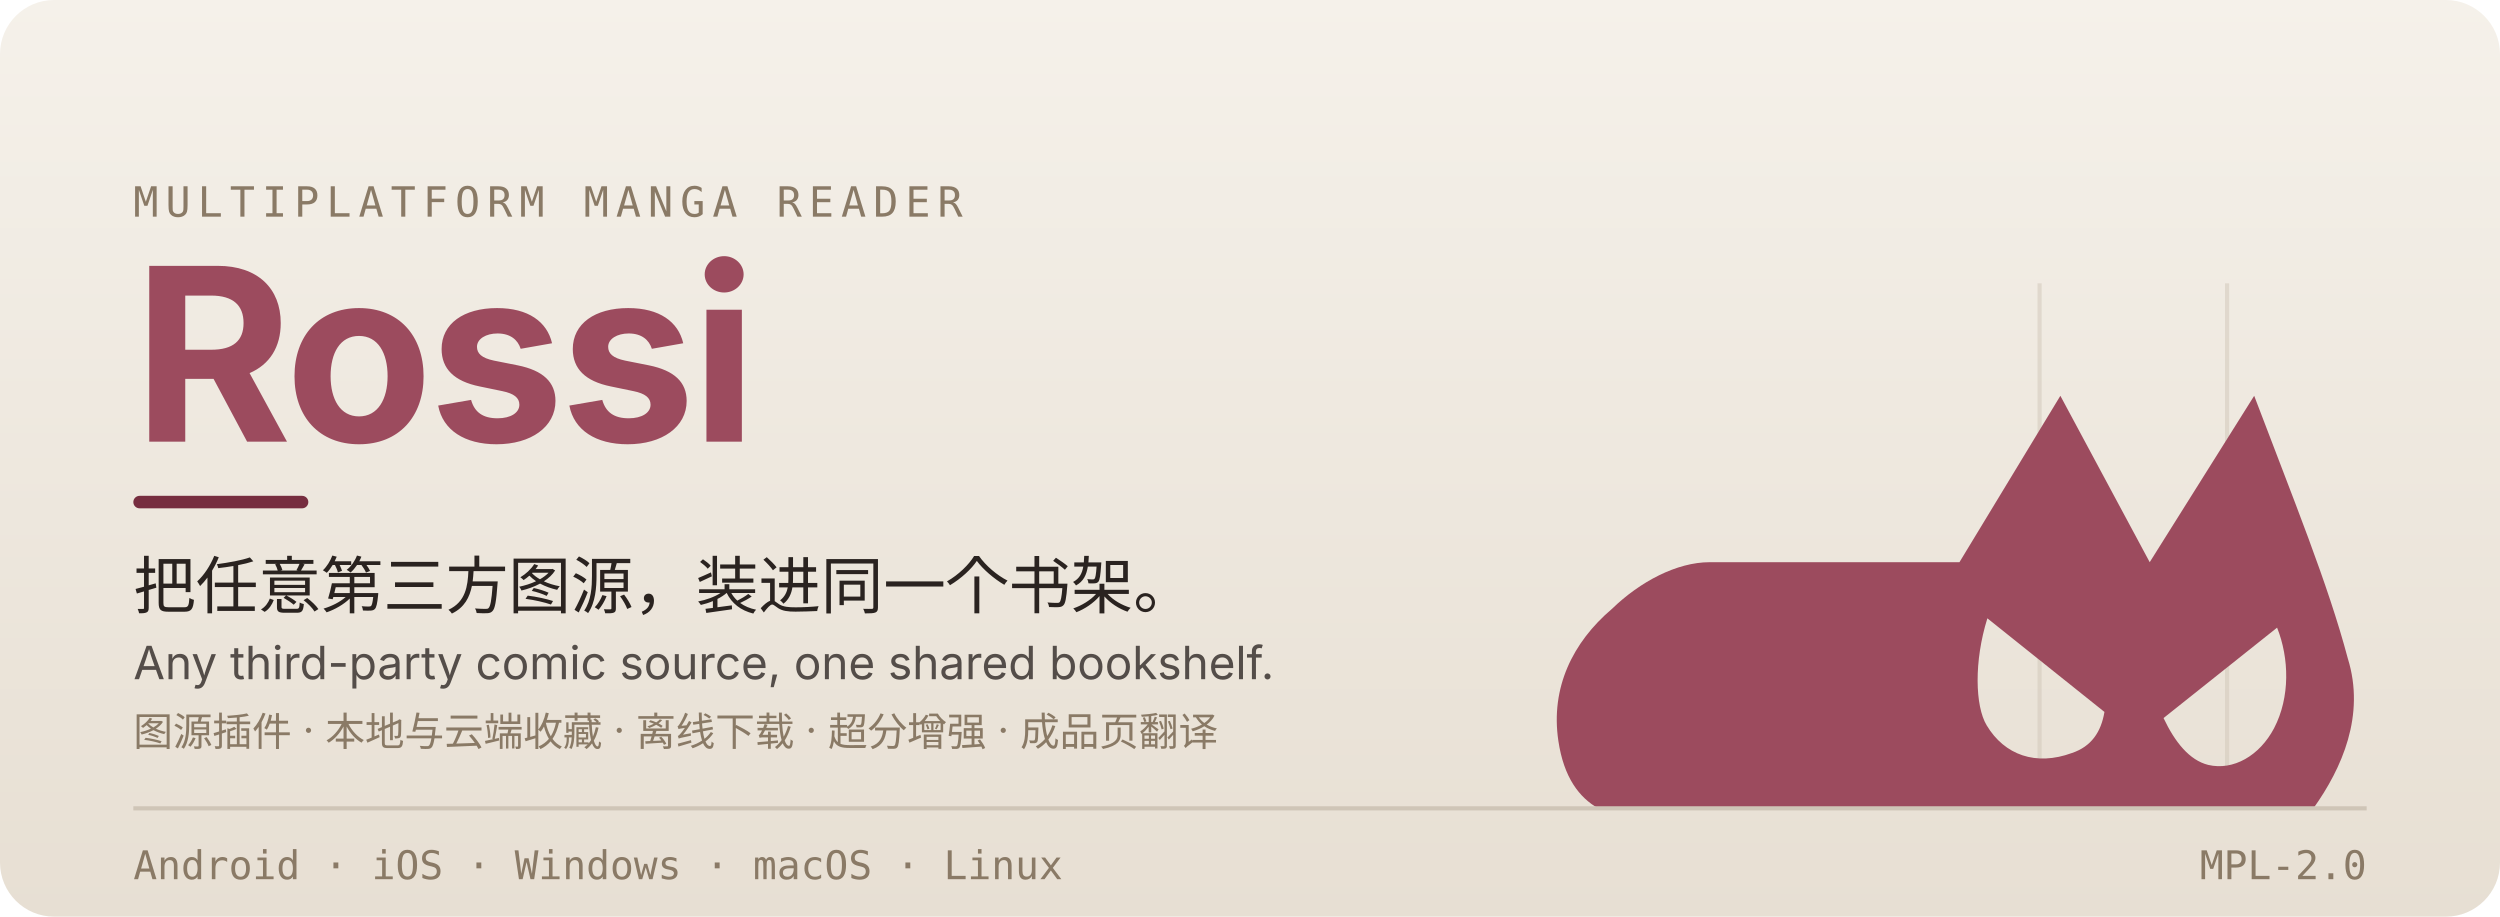
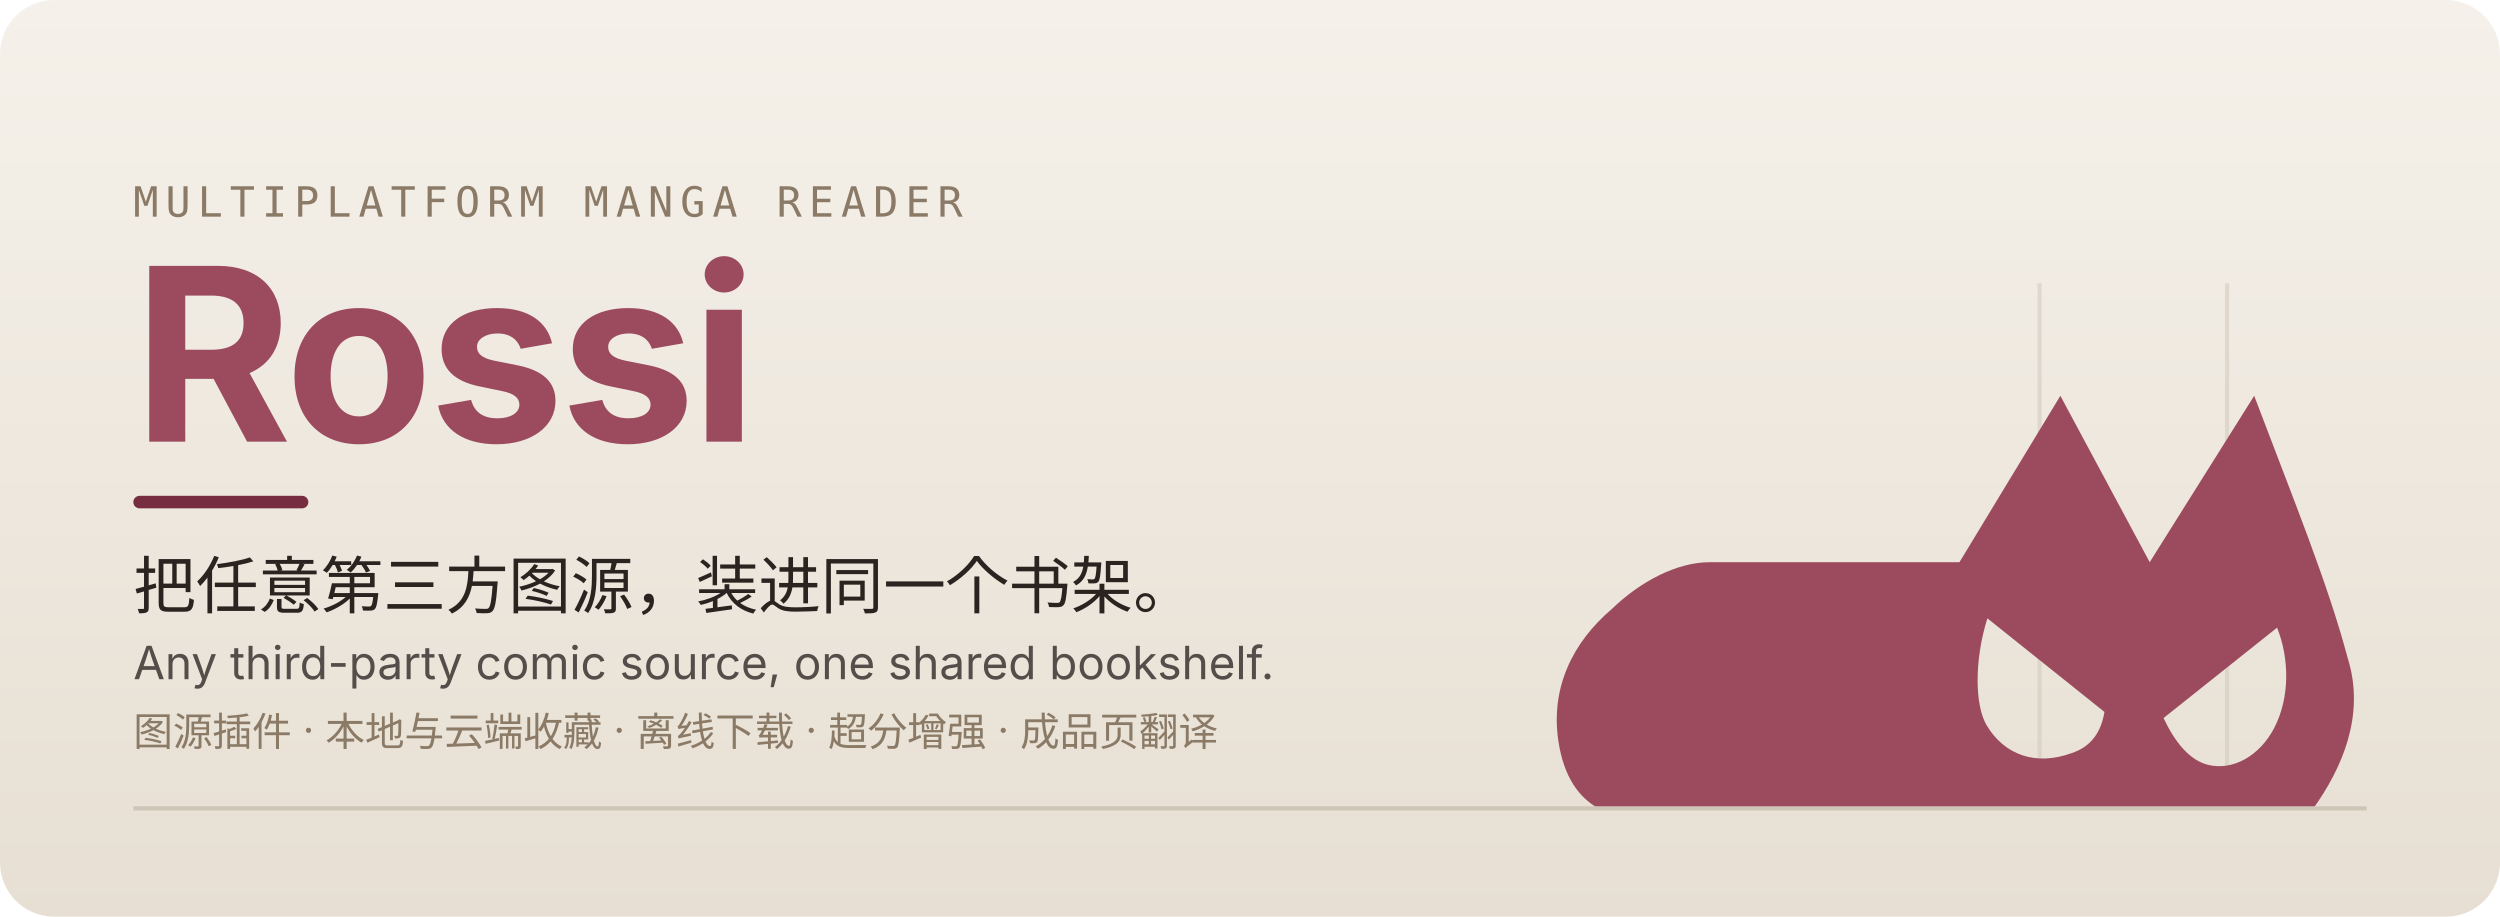
<svg xmlns="http://www.w3.org/2000/svg" width="1200" height="440" viewBox="0 0 1200 440" role="img" aria-labelledby="title desc">
  <defs>
    <linearGradient id="paper" x1="0" y1="0" x2="0" y2="1">
      <stop offset="0" stop-color="#F5F1EA" />
      <stop offset="1" stop-color="#E7DFD3" />
    </linearGradient>
  </defs>
  <rect width="1200" height="440" rx="26" fill="url(#paper)" />
  <g id="panel-gutters" stroke="#CFC5B7" stroke-width="2" opacity="0.5">
    <line x1="979" y1="136" x2="979" y2="388" />
    <line x1="1069" y1="136" x2="1069" y2="388" />
  </g>
  <g id="mask" transform="translate(730.79 173.34) scale(0.52)">
    <path fill="#9C4B5E" fill-rule="evenodd" d="M 69.89,412.80 C 52.57,402.92 38.15,384.62 33.10,350.38 C 25.84,301.47 46.33,259.52 82.49,228.78 C 108.48,203.59 142.40,185.60 172.80,185.60 L 403.36,185.60 L 496.51,32.00 L 578.98,185.60 L 675.42,32.00 C 711.57,127.45 743.51,205.32 761.88,274.57 C 778.08,326.72 756.63,375.63 730.08,412.80 Z M 429.13,237.41 L 537.20,323.82 C 534.10,342.39 525.06,355.78 507.11,361.76 C 474.06,373.93 444.97,363.73 428.51,336.24 C 417.77,318.50 416.70,277.09 429.13,237.41 Z M 591.75,329.47 L 696.56,246.02 C 707.80,274.26 708.70,310.21 693.80,338.80 C 680.41,364.35 655.99,378.17 633.01,372.73 C 615.68,368.42 602.28,351.78 591.75,329.47 Z" />
  </g>
  <line x1="64" y1="388" x2="1136" y2="388" stroke="#CFC5B7" stroke-width="2" />
  <g id="title-block" font-family="-apple-system, BlinkMacSystemFont, 'Segoe UI', 'PingFang SC', 'Hiragino Sans GB', 'Microsoft YaHei', sans-serif">
    <text x="64" y="104" font-family="ui-monospace, SFMono-Regular, Menlo, Consolas, monospace" font-size="20" letter-spacing="3.4" fill="#8A7A66">MULTIPLATFORM MANGA READER</text>
    <text x="64" y="212" font-size="116" font-weight="700" letter-spacing="-2" fill="#9C4B5E">Rossi</text>
    <rect x="64" y="238" width="84" height="6" rx="3" fill="#762D3F" />
    <text x="64" y="292" font-size="30" fill="#2A2320">把任意第三方图源，装进同一个书架。</text>
    <text x="64" y="326" font-size="22" fill="#2A2320" fill-opacity="0.78">Any third-party comic source, one shared bookshelf.</text>
    <text x="64" y="358" font-size="19" fill="#8A7A66">图源插件 · 本地与云端收藏 · 离线下载 · 超分增强 · 成品页翻译</text>
  </g>
-   <g id="metadata" font-family="ui-monospace, SFMono-Regular, Menlo, Consolas, monospace" font-size="19" fill="#8A7A66">
-     <text x="64" y="422">Android · iOS · Windows · macOS · Linux</text>
-     <text x="1136" y="422" text-anchor="end">MPL-2.0</text>
-   </g>
</svg>
